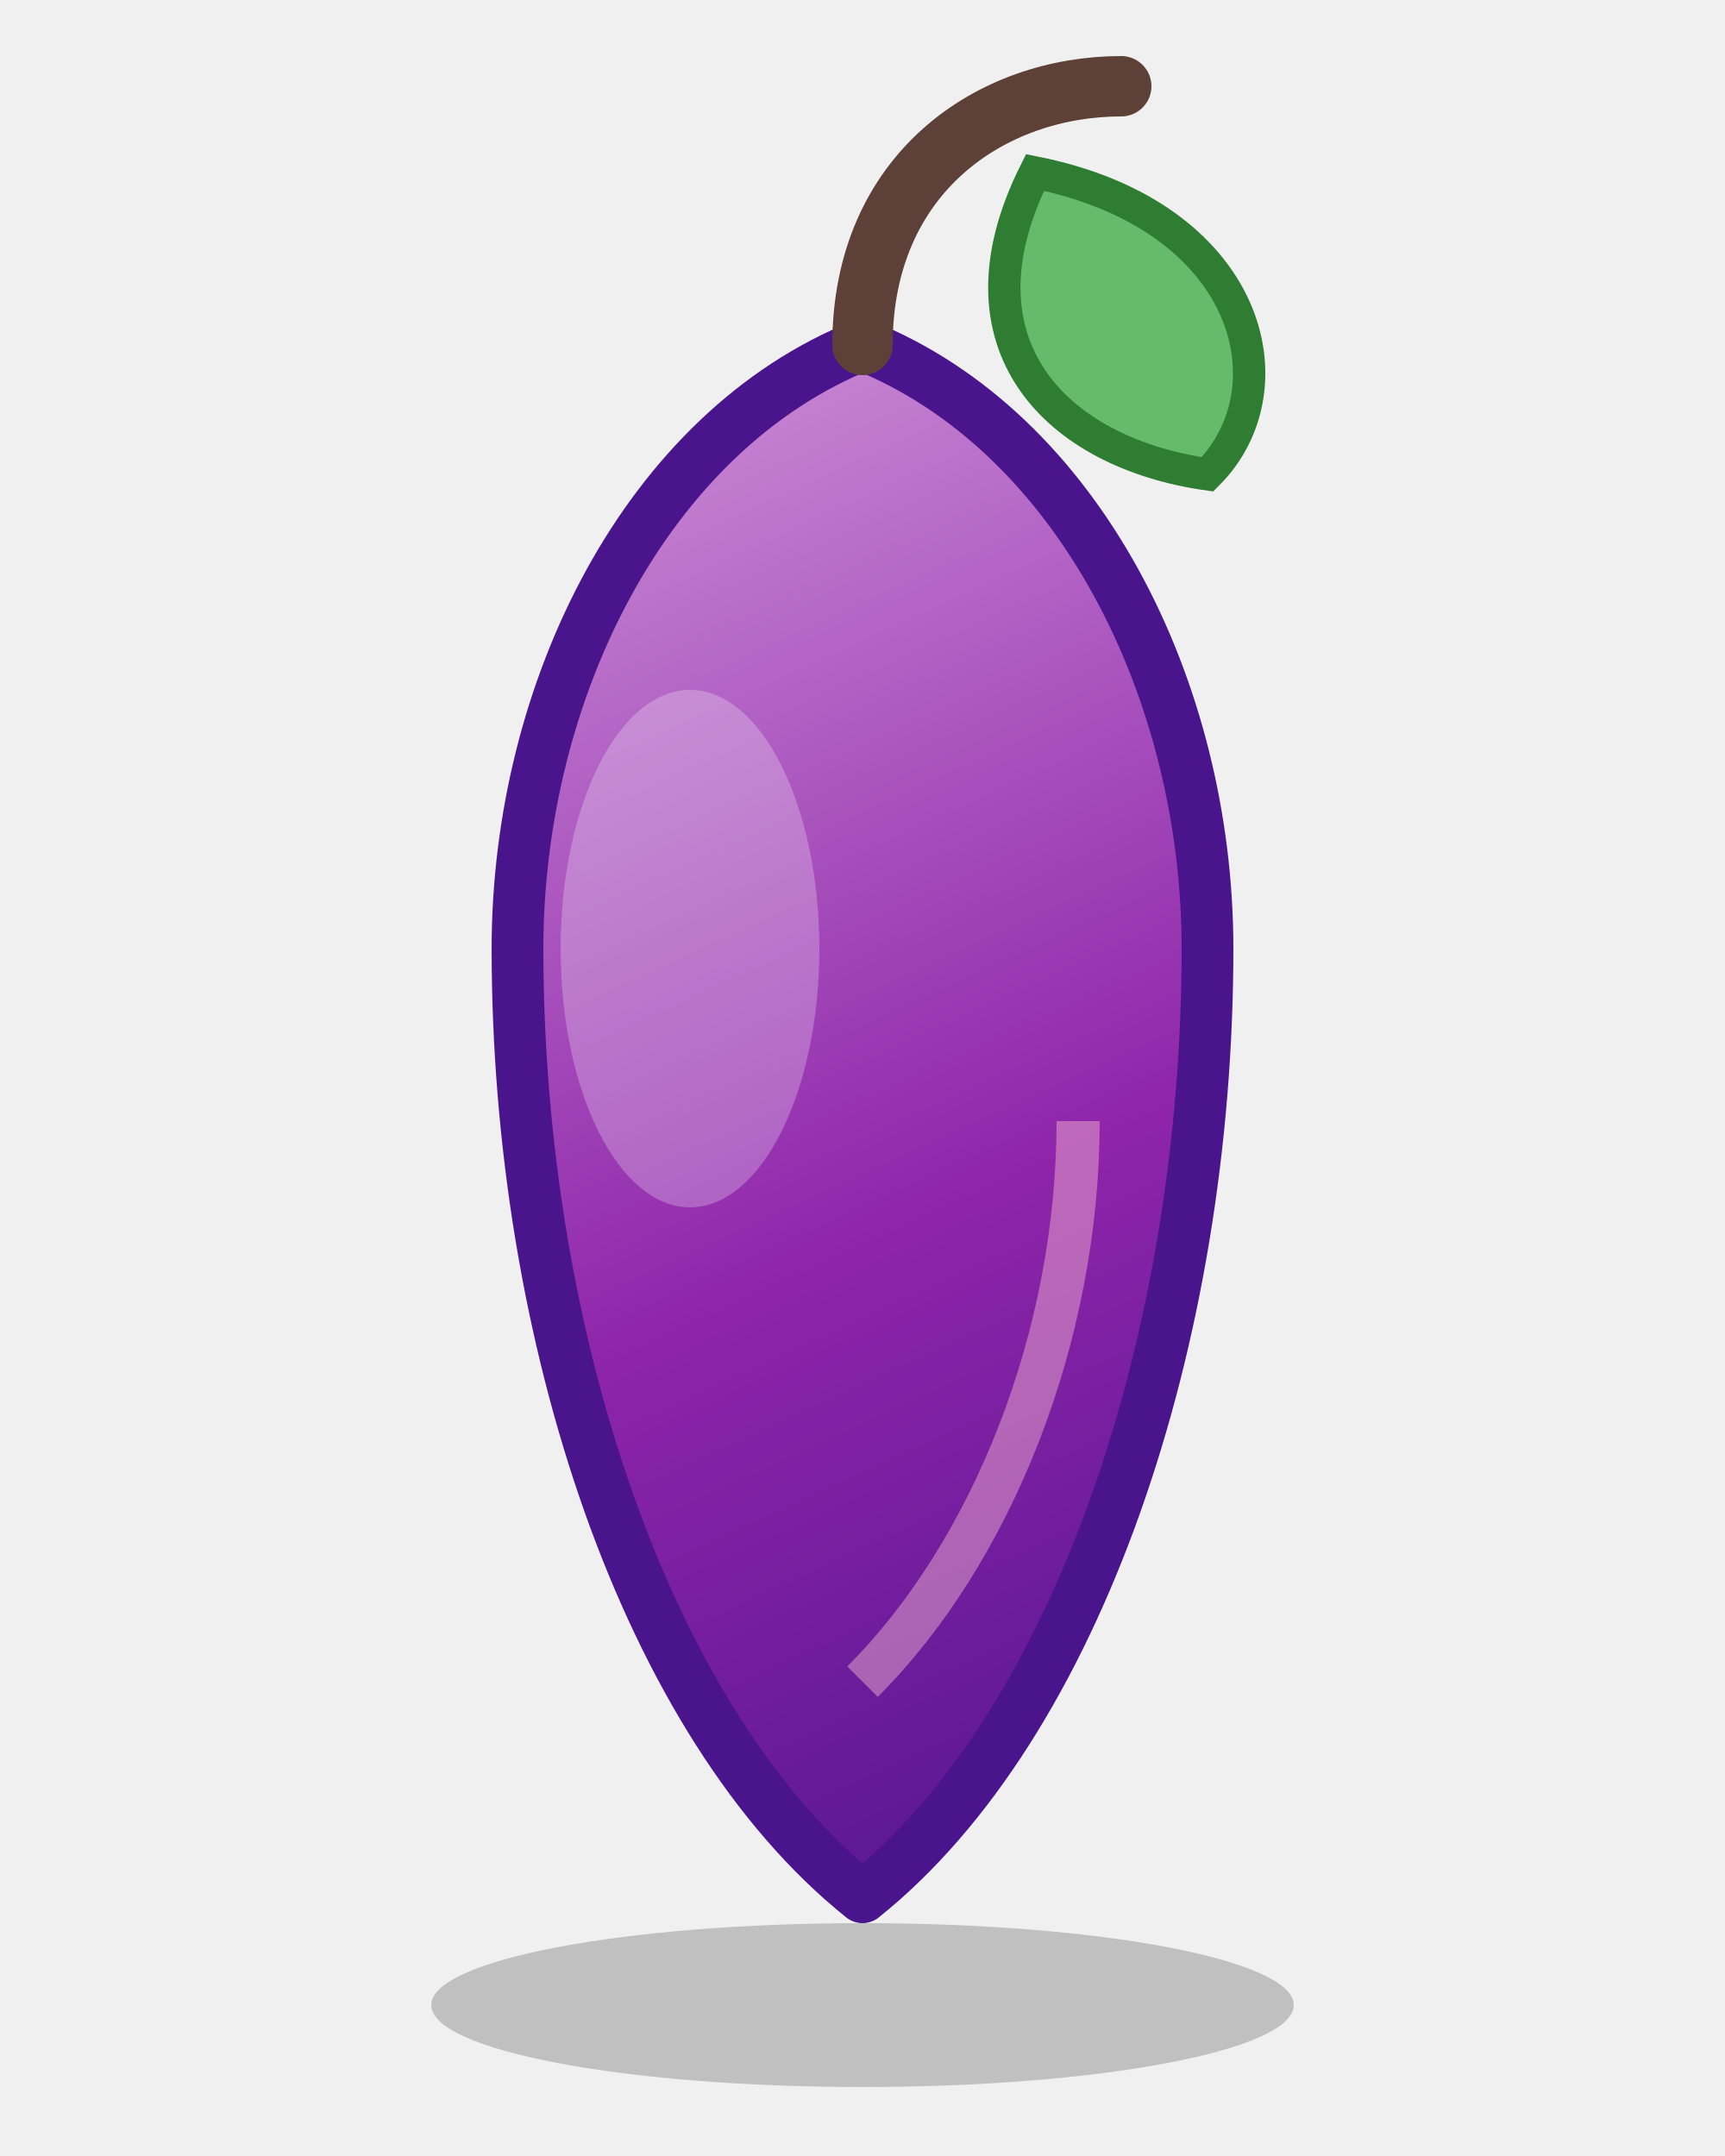
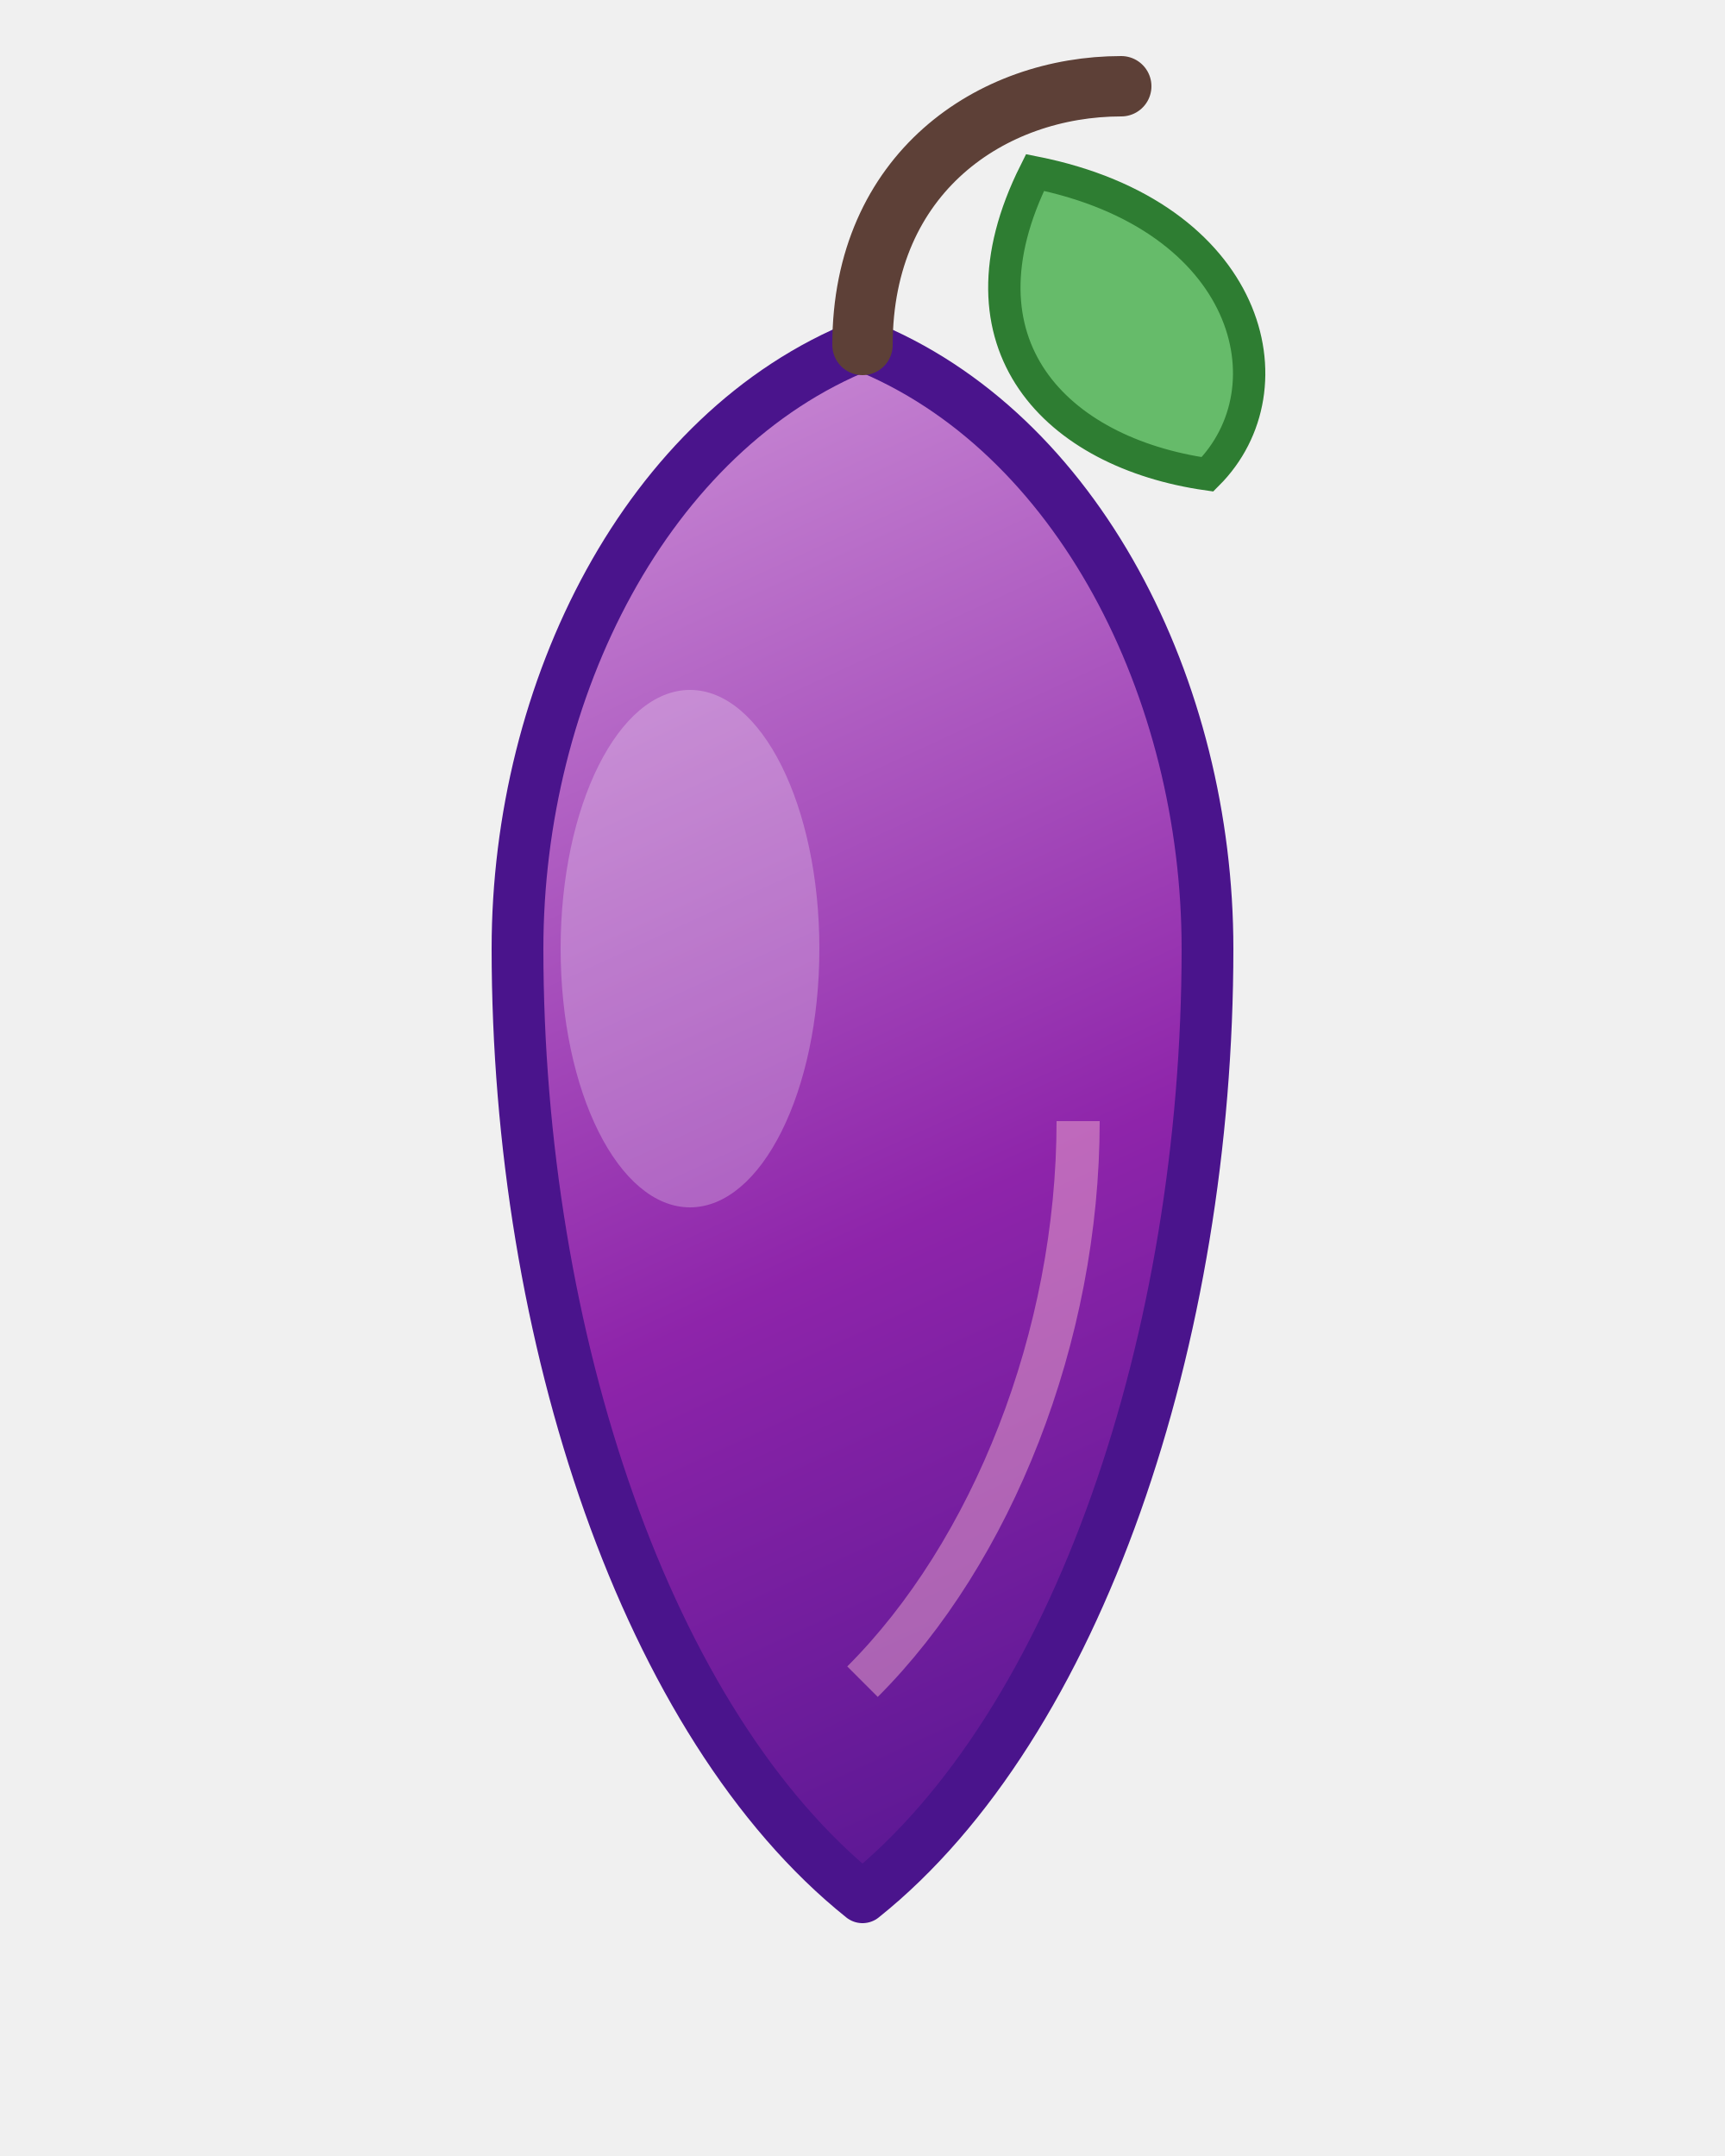
<svg xmlns="http://www.w3.org/2000/svg" viewBox="0 0 80 100">
  <defs>
    <linearGradient id="figBody" x1="24" y1="16" x2="58" y2="90" gradientUnits="userSpaceOnUse">
      <stop stop-color="#ce93d8" />
      <stop offset=".55" stop-color="#8e24aa" />
      <stop offset="1" stop-color="#4a148c" />
    </linearGradient>
  </defs>
-   <ellipse cx="40" cy="93" rx="20" ry="3.8" fill="#000" opacity=".2" />
  <path d="M40 16c10 4 16 16 16 28 0 18-6 36-16 44-10-8-16-26-16-44 0-12 6-24 16-28z" fill="url(#figBody)" stroke="#4a148c" stroke-width="2.4" stroke-linejoin="round" />
  <path d="M40 78c6-6 10-16 10-26" fill="none" stroke="#f8bbd0" stroke-width="2" opacity=".45" />
  <ellipse cx="32" cy="44" rx="6" ry="12" fill="#fff" opacity=".25" />
  <path d="M40 16c0-8 6-12 12-12" fill="none" stroke="#5d4037" stroke-width="2.8" stroke-linecap="round" />
  <path d="M48 8c10 2 12 10 8 14-7-1-12-6-8-14z" fill="#66bb6a" stroke="#2e7d32" stroke-width="1.5" />
</svg>
